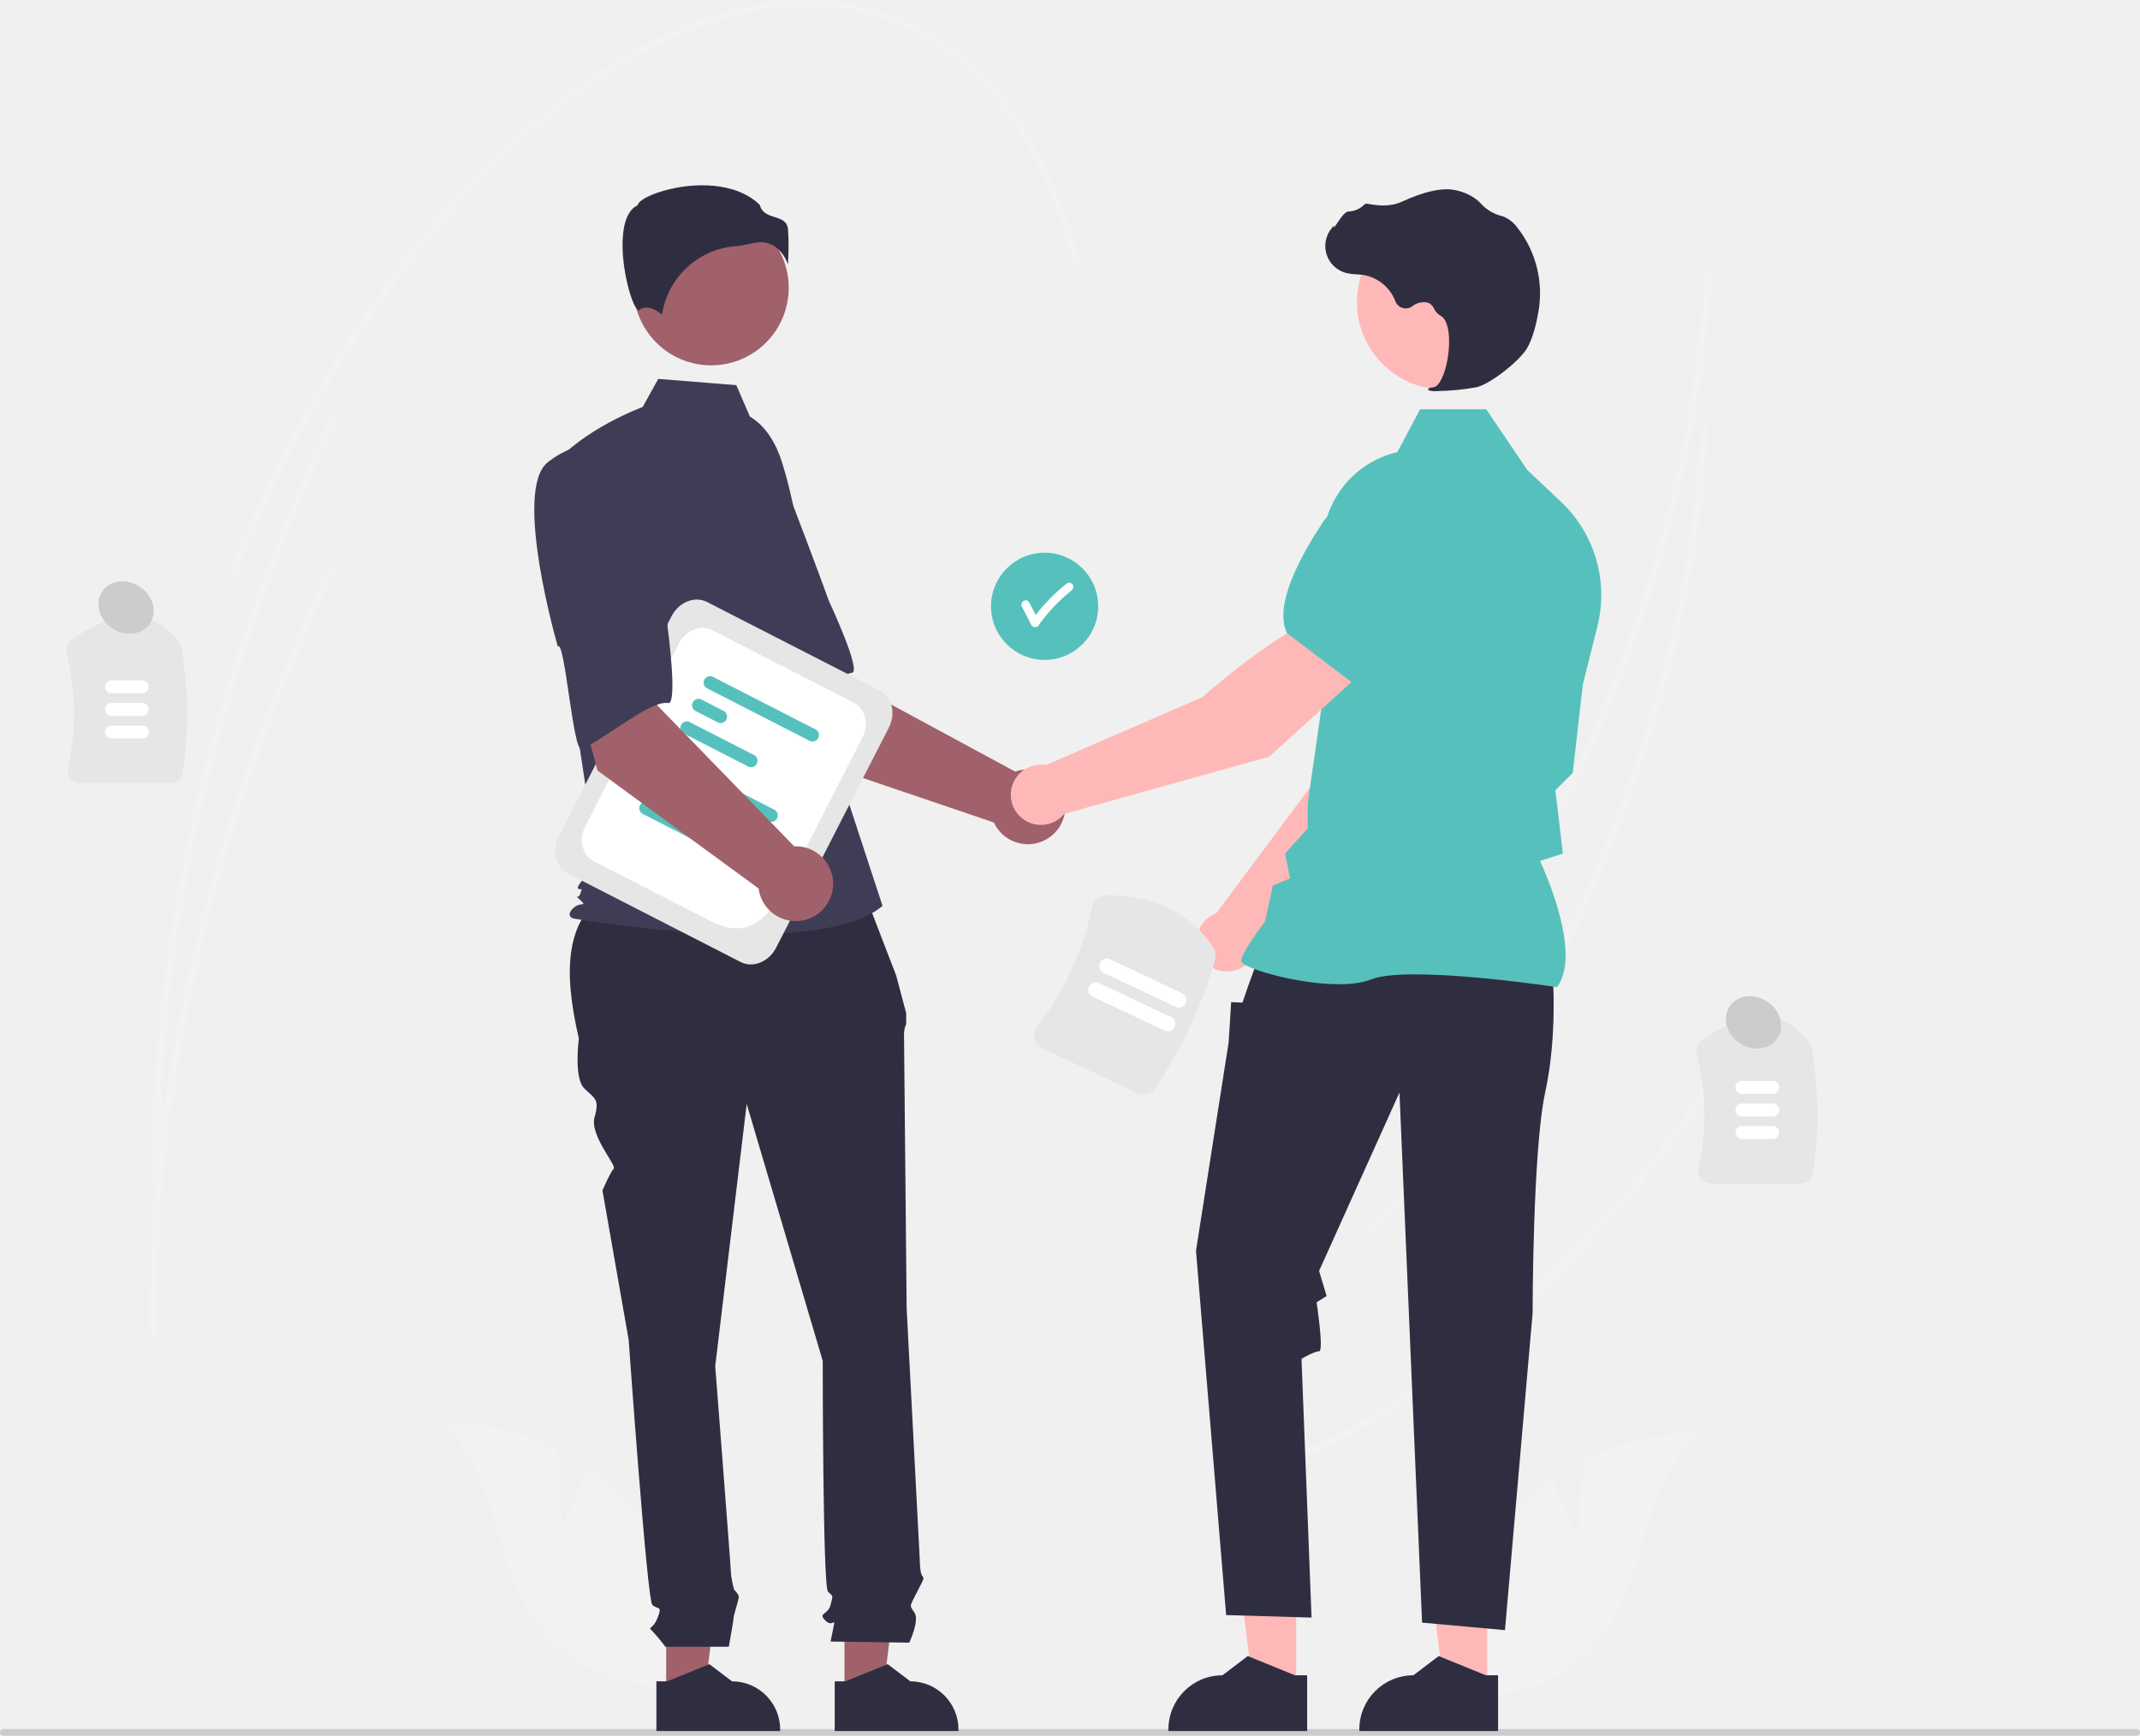
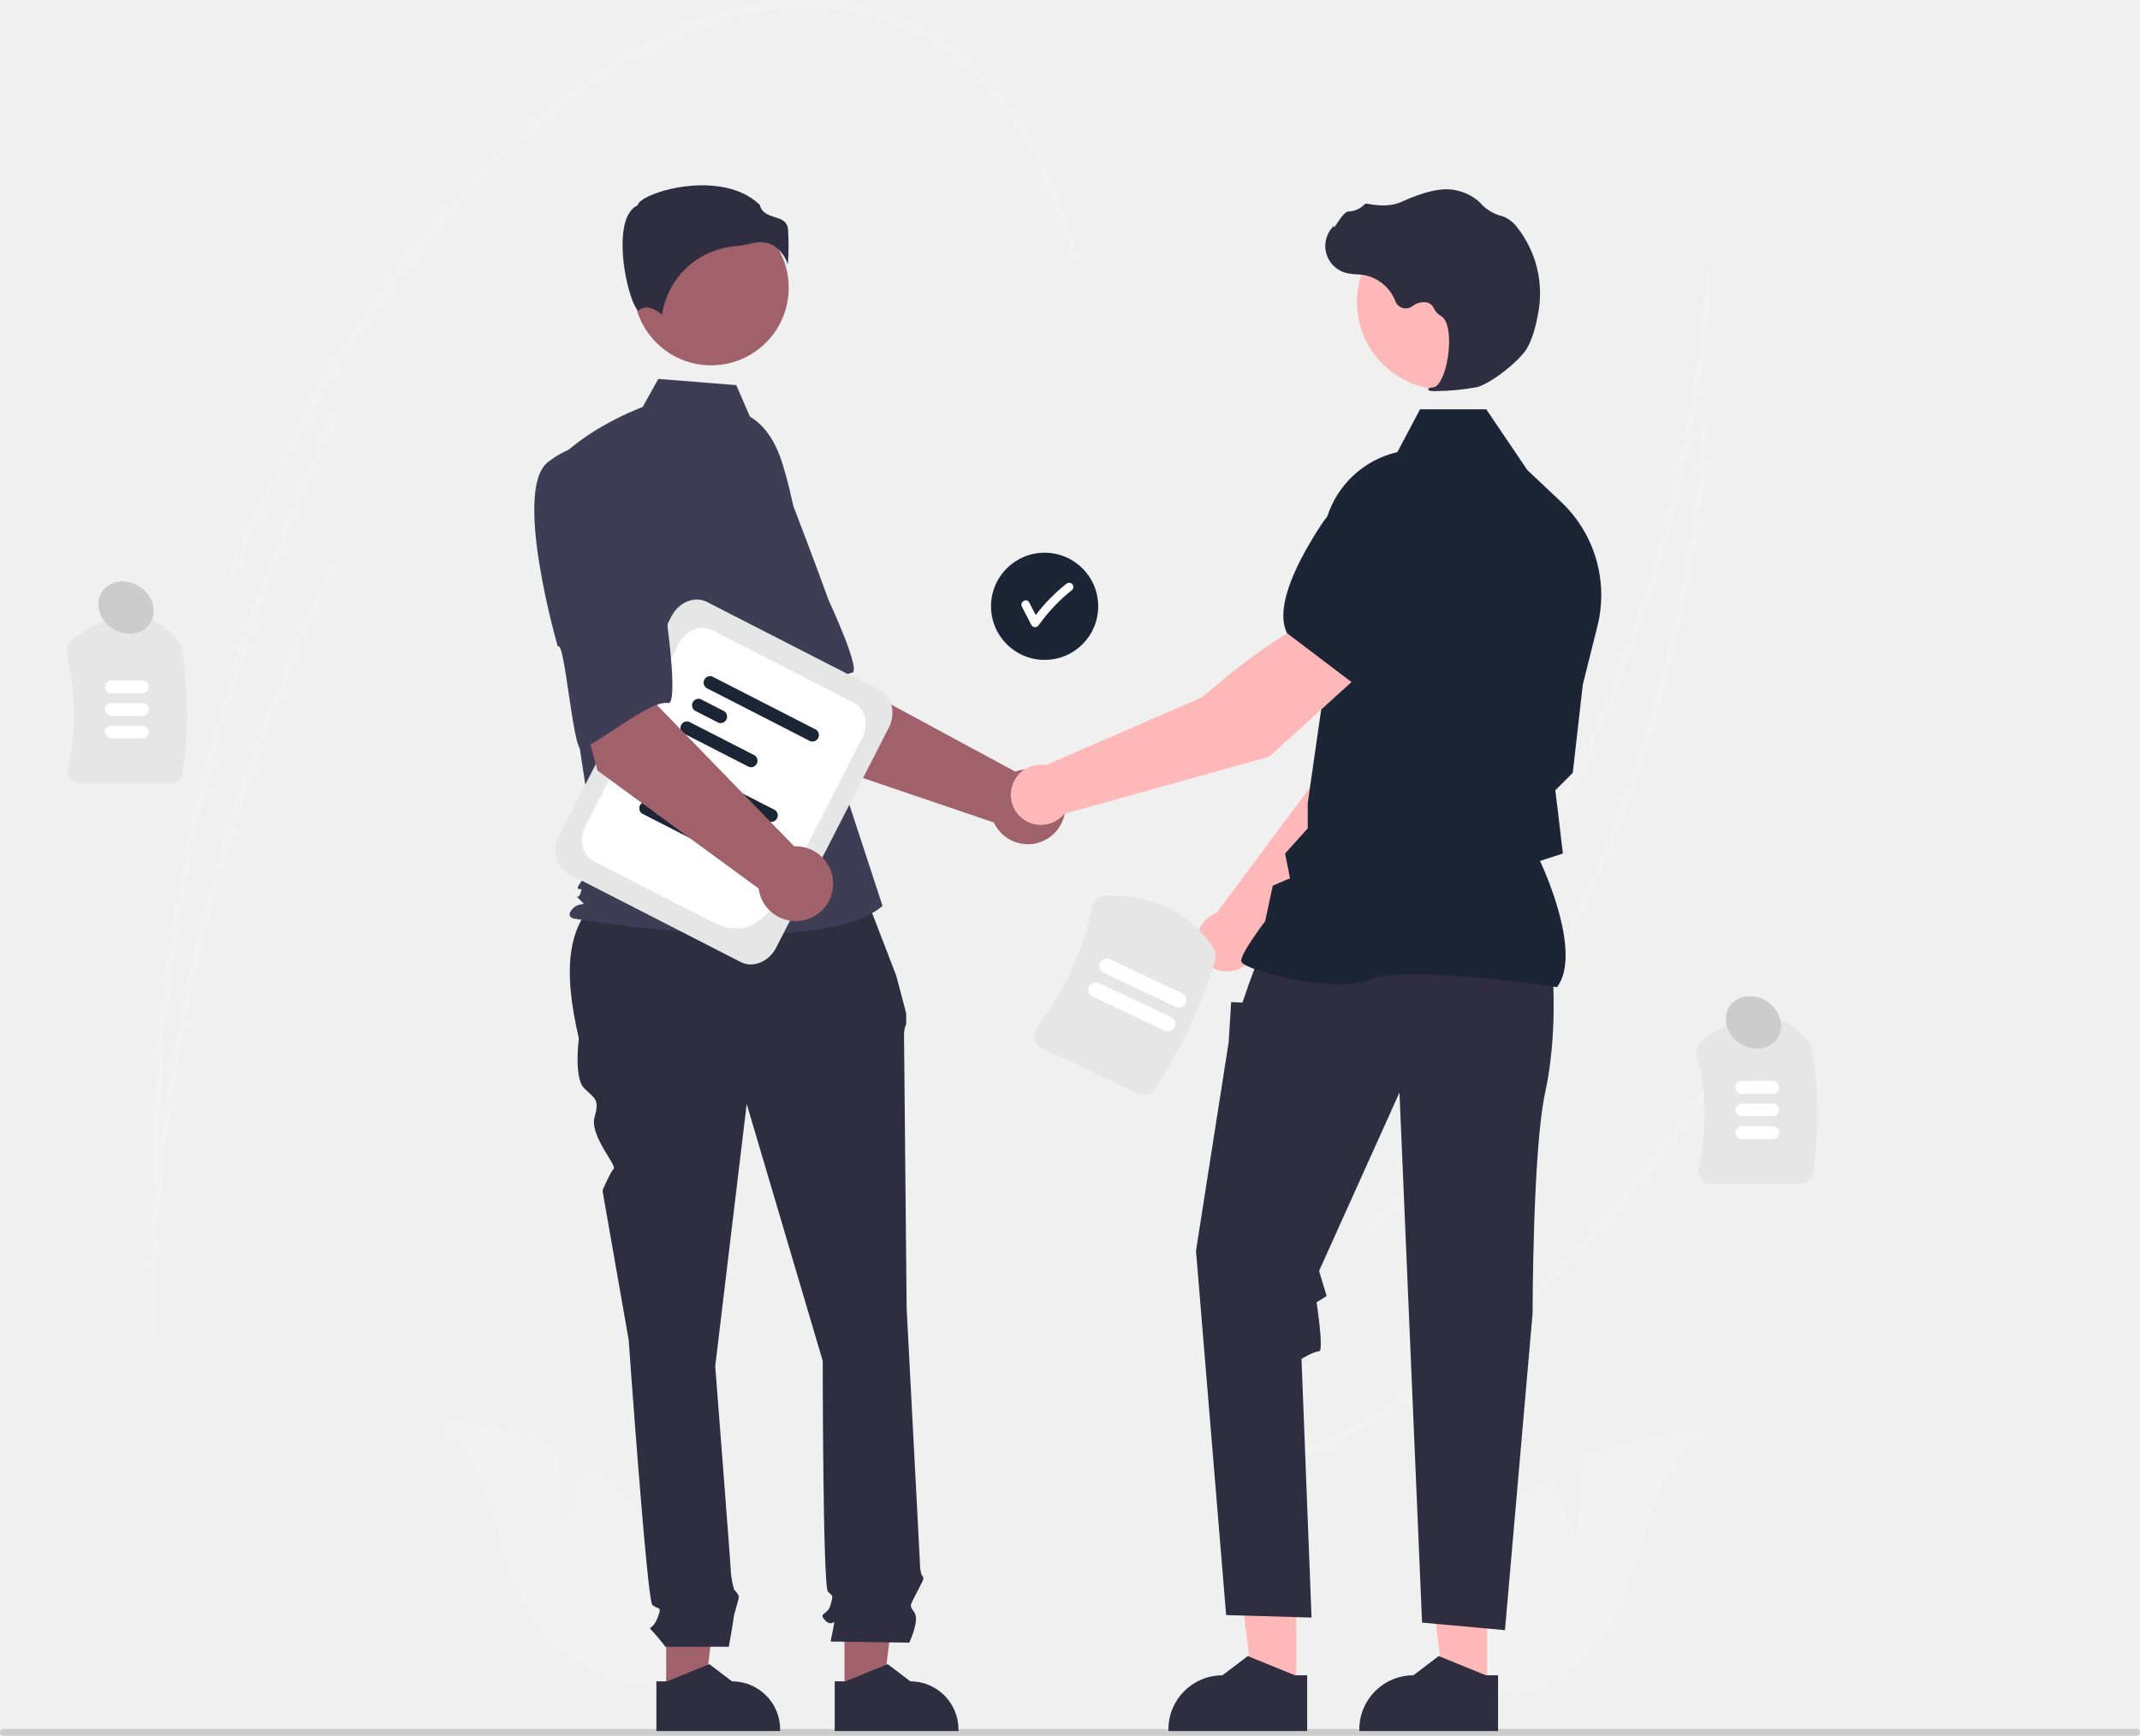
<svg xmlns="http://www.w3.org/2000/svg" width="758.67" height="615.326" viewBox="0 0 758.67 615.326" role="img" artist="Katerina Limpitsouni" source="https://undraw.co/">
  <path d="M826.33,254.42c-3.941,43.423-15.169,89.211-32.778,133.39-21.775,54.633-51.526,102.754-86.037,139.159l-1.915-1.67c34.344-36.231,63.959-84.139,85.643-138.546,19.597-49.167,31.254-100.332,33.724-147.942l2.447.41Q827.027,246.764,826.33,254.42Z" transform="translate(-220.665 -142.3368)" fill="#f2f2f2" />
  <path d="M842.027,506.615c-48.472,77.116-107.28,132.216-165.59,155.148l-1.18-2.163C733.164,636.826,791.627,582.009,839.878,505.245Z" transform="translate(-220.665 -142.3368)" fill="#f2f2f2" />
  <path d="M825.154,308.484c-3.941,43.423-15.169,89.211-32.778,133.39C770.601,496.506,740.85,544.627,706.34,581.033l-1.915-1.67c34.344-36.231,63.959-84.139,85.643-138.546,19.597-49.167,31.254-100.332,33.724-147.942l2.447.41Q825.85,300.827,825.154,308.484Z" transform="translate(-220.665 -142.3368)" fill="#f2f2f2" />
  <path d="M280.991,419.965H249.187a4.501,4.501,0,0,1-3.535-1.703,4.408,4.408,0,0,1-.863-3.746,86.49,86.49,0,0,0-.555-40.536,4.509,4.509,0,0,1,1.75-4.738c16.354-11.762,29.232-11.42,38.279,1.016a4.519,4.519,0,0,1,.791,1.91,141.54,141.54,0,0,1,.396,43.925A4.491,4.491,0,0,1,280.991,419.965Z" transform="translate(-220.665 -142.3368)" fill="#e6e6e6" />
  <path d="M271.131,388.116H260.19a2.281,2.281,0,0,1,0-4.562h10.941a2.281,2.281,0,0,1,0,4.562Z" transform="translate(-220.665 -142.3368)" fill="#fff" />
  <path d="M271.131,396.116H260.19a2.281,2.281,0,0,1,0-4.562h10.941a2.281,2.281,0,0,1,0,4.562Z" transform="translate(-220.665 -142.3368)" fill="#fff" />
  <path d="M271.131,404.116H260.19a2.281,2.281,0,0,1,0-4.562h10.941a2.281,2.281,0,0,1,0,4.562Z" transform="translate(-220.665 -142.3368)" fill="#fff" />
  <path d="M858.991,561.965H827.187a4.501,4.501,0,0,1-3.535-1.703,4.408,4.408,0,0,1-.863-3.746,86.49,86.49,0,0,0-.555-40.536,4.509,4.509,0,0,1,1.75-4.738c16.354-11.762,29.232-11.42,38.279,1.016a4.519,4.519,0,0,1,.791,1.91,141.54,141.54,0,0,1,.396,43.925A4.491,4.491,0,0,1,858.991,561.965Z" transform="translate(-220.665 -142.3368)" fill="#e6e6e6" />
  <path d="M849.131,530.116H838.19a2.281,2.281,0,0,1,0-4.562h10.941a2.281,2.281,0,0,1,0,4.562Z" transform="translate(-220.665 -142.3368)" fill="#fff" />
  <path d="M849.131,538.116H838.19a2.281,2.281,0,0,1,0-4.562h10.941a2.281,2.281,0,0,1,0,4.562Z" transform="translate(-220.665 -142.3368)" fill="#fff" />
  <path d="M849.131,546.116H838.19a2.281,2.281,0,0,1,0-4.562h10.941a2.281,2.281,0,0,1,0,4.562Z" transform="translate(-220.665 -142.3368)" fill="#fff" />
  <path d="M979.335,756.473a1.186,1.186,0,0,1-1.19,1.19H221.855a1.19,1.19,0,0,1,0-2.38h756.29A1.187,1.187,0,0,1,979.335,756.473Z" transform="translate(-220.665 -142.3368)" fill="#ccc" />
  <path d="M420.168,683.613,418.185,656.024a89.244,89.244,0,0,0-41.899-9.396c20.432,15.793,18.795,47.358,32.945,68.96a53.681,53.681,0,0,0,40.028,23.722L466.263,749.092a89.952,89.952,0,0,0-20.944-72.346A86.888,86.888,0,0,0,428.951,662.351C425.234,673.022,420.168,683.613,420.168,683.613Z" transform="translate(-220.665 -142.3368)" fill="#f2f2f2" />
  <path d="M779.832,687.613l1.984-27.589a89.244,89.244,0,0,1,41.899-9.396c-20.432,15.793-18.795,47.358-32.945,68.96a53.681,53.681,0,0,1-40.028,23.722L733.737,753.092a89.952,89.952,0,0,1,20.944-72.346A86.888,86.888,0,0,1,771.049,666.351C774.766,677.022,779.832,687.613,779.832,687.613Z" transform="translate(-220.665 -142.3368)" fill="#f2f2f2" />
-   <circle cx="370.335" cy="214.942" r="19" fill="#56C1BC" />
+   <circle cx="370.335" cy="214.942" r="19" fill="#1b2535" />
  <path d="M600.753,349.361a1.537,1.537,0,0,0-2.121,0,62.934,62.934,0,0,0-10.782,11.013q-1.152-2.23-2.305-4.459c-.887-1.716-3.476-.2-2.59,1.514q1.685,3.261,3.371,6.522a1.518,1.518,0,0,0,2.59,0,60.748,60.748,0,0,1,11.837-12.469A1.509,1.509,0,0,0,600.753,349.361Z" transform="translate(-220.665 -142.3368)" fill="#fff" />
  <path d="M505.985,411.156,477.333,366.161l33.178-17.768,8.708,34.33,61.355,33.155a13.266,13.266,0,1,1-7.55,18.048Z" transform="translate(-220.665 -142.3368)" fill="#a0616a" />
  <path d="M456.4,312.193c-9.002,13.218,22.99,61.263,22.99,61.263,1.559-3.359,16.457,34.366,18.952,32.138,7.092-6.334,18.194-23.976,24.365-24.763,3.529-.45-8.185-25.478-8.185-25.478s-5.354-14.779-12.618-33.659a33.903,33.903,0,0,0-24.626-21.535S465.403,298.975,456.4,312.193Z" transform="translate(-220.665 -142.3368)" fill="#3f3d56" />
  <polygon points="236.175 600.491 249.782 600.49 256.255 548.005 236.172 548.006 236.175 600.491" fill="#a0616a" />
  <path d="M453.368,738.385l3.83-0,14.953-6.081,8.014,6.08h.001a17.078,17.078,0,0,1,17.077,17.077v.555l-43.875.002Z" transform="translate(-220.665 -142.3368)" fill="#2f2e41" />
  <polygon points="299.391 600.491 312.998 600.49 319.472 548.005 299.389 548.006 299.391 600.491" fill="#a0616a" />
  <path d="M516.585,738.385l3.83-0,14.953-6.081,8.014,6.08h.001a17.078,17.078,0,0,1,17.077,17.077v.555l-43.875.002Z" transform="translate(-220.665 -142.3368)" fill="#2f2e41" />
  <path d="M525.946,455.889l-88.507,2.213c-16.809,9.13-17.065,28.891-11.557,52.352,0,0-1.859,13.945,1.859,17.663s5.578,3.719,3.719,10.226,7.964,17.136,6.771,18.33-3.982,7.701-3.982,7.701l9.297,52.99s6.508,92.036,8.367,93.895,3.719,0,1.859,4.648-3.719,2.789-1.859,4.648a68.471,68.471,0,0,1,4.648,5.578h22.476s1.695-9.297,1.695-10.226,1.859-6.508,1.859-7.437-1.643-2.573-1.643-2.573a30.585,30.585,0,0,1-1.146-5.794c0-1.859-5.578-73.443-5.578-73.443L485.38,533.695l26.96,91.106s0,79.95,1.859,81.81,1.859.93.93,4.648-4.648,2.789-1.859,5.578,3.719-1.859,2.789,2.789l-.93,4.648,27.89.399s3.719-7.836,1.859-10.625-1.748-2.028.521-6.592,3.198-5.494,2.268-6.423-.93-5.874-.93-5.874l-4.648-88.951s-.93-93.895-.93-96.684a9.273,9.273,0,0,1,.772-4.182V501.556l-3.561-13.414Z" transform="translate(-220.665 -142.3368)" fill="#2f2e41" />
  <circle cx="252.113" cy="102.015" r="27.5" fill="#a0616a" />
  <path d="M486.528,290.027c5.924,3.522,9.468,9.993,11.503,16.579a157.109,157.109,0,0,1,6.751,37.537l2.149,38.141,26.613,81.214c-23.064,19.516-109.759,4.435-109.759,4.435s-2.661-.887,0-3.548,5.252-.304,2.591-2.965-.827.304.06-2.358,0-.887-.887-1.774,6.867-8.871,6.867-8.871L425.319,401.8l-8.871-94.031c10.645-13.306,32.054-21.15,32.054-21.15l5.532-9.957,27.659,2.213Z" transform="translate(-220.665 -142.3368)" fill="#3f3d56" />
  <path d="M495.448,229.742a12.744,12.744,0,0,1,4.527,6.36A89.513,89.513,0,0,0,500.034,223.623c-.324-2.92-2.38-3.577-4.761-4.338-2.15-.688-4.581-1.464-5.236-4.299-8.644-8.409-23.692-7.985-33.991-5.052-5.667,1.614-8.927,3.688-9.219,4.903l-.06.25-.23.115c-4.368,2.184-5.218,9.081-5.162,14.482.106,10.176,3.62,21.733,5.599,22.672.105.05.131.03.177-.008h0c2.98-2.382,6.616.181,8.214,1.574A28.601,28.601,0,0,1,480.974,229.662a44.879,44.879,0,0,0,6.172-1.035,12.995,12.995,0,0,1,3.153-.414A8.974,8.974,0,0,1,495.448,229.742Z" transform="translate(-220.665 -142.3368)" fill="#2f2e41" />
  <path d="M666.162,477.801l52.899-53.718,13.937-42.963-22.428-9.072c-11.11,11.207-22.547,45.515-22.547,45.515l-36.106,48.458c-.288.107-.576.22-.859.354A10.687,10.687,0,1,0,666.162,477.801Z" transform="translate(-220.665 -142.3368)" fill="#ffb8b8" />
-   <path d="M704.453,376.963l28.363,8.205.106-.02c10.426-2.024,18.673-19.35,23.755-33.529a19.596,19.596,0,0,0-10.615-24.558h0a19.639,19.639,0,0,0-20.495,3.125L711.425,342.363Z" transform="translate(-220.665 -142.3368)" fill="#56C1BC" />
+   <path d="M704.453,376.963l28.363,8.205.106-.02c10.426-2.024,18.673-19.35,23.755-33.529a19.596,19.596,0,0,0-10.615-24.558h0a19.639,19.639,0,0,0-20.495,3.125L711.425,342.363Z" transform="translate(-220.665 -142.3368)" fill="#1b2535" />
  <polygon points="459.521 598.895 444.267 598.894 437.011 540.059 459.523 540.06 459.521 598.895" fill="#ffb8b8" />
  <path d="M684.077,736.251l-4.293-0-16.762-6.817-8.984,6.816h-.001a19.145,19.145,0,0,0-19.144,19.144v.622l49.184.002Z" transform="translate(-220.665 -142.3368)" fill="#2f2e41" />
  <polygon points="527.204 598.895 511.95 598.894 504.694 540.059 527.207 540.06 527.204 598.895" fill="#ffb8b8" />
  <path d="M751.76,736.251l-4.293-0-16.762-6.817-8.984,6.816H721.719a19.145,19.145,0,0,0-19.144,19.144v.622l49.184.002Z" transform="translate(-220.665 -142.3368)" fill="#2f2e41" />
  <path d="M771.128,487.806s1.781,21.374-2.672,41.857-4.453,78.17-4.453,78.17l-9.796,112.411-29.389-2.672-8.015-187.91-28.498,63.23,2.672,8.906-3.559,2.226s2.668,17.366.887,17.366-6.234,2.672-6.234,2.672l3.562,91.728-30.279-.891L644.667,585.769,656.245,511.852l.891-14.249,4.008.165,2.041-5.953,3.748-10.242Z" transform="translate(-220.665 -142.3368)" fill="#2f2e41" />
-   <path d="M772.667,492.296l.159-.223c8.477-11.868-4.272-40.386-6.195-44.52l8.099-2.628L772.906,429.422l-.864-6.911,6.19-6.19.017-.154,3.562-31.17,5.179-20.703a45.452,45.452,0,0,0-12.901-44.048l-11.972-11.288-14.55-21.529h-23.463l-8.045,15.196a34.199,34.199,0,0,0-26.46,34.916l1.823,39.855-7.138,49.623-.004,8.98-8.033,8.927,1.754,8.77-6.114,2.62-2.7,12.597c-1.117,1.474-8.491,11.306-8.491,13.994,0,.404.298.794.937,1.226,5.025,3.403,32.8,10.34,45.092,5.421,13.094-5.236,65.145,2.619,65.67,2.699Z" transform="translate(-220.665 -142.3368)" fill="#56C1BC" />
+   <path d="M772.667,492.296l.159-.223c8.477-11.868-4.272-40.386-6.195-44.52l8.099-2.628L772.906,429.422l-.864-6.911,6.19-6.19.017-.154,3.562-31.17,5.179-20.703a45.452,45.452,0,0,0-12.901-44.048l-11.972-11.288-14.55-21.529h-23.463l-8.045,15.196a34.199,34.199,0,0,0-26.46,34.916l1.823,39.855-7.138,49.623-.004,8.98-8.033,8.927,1.754,8.77-6.114,2.62-2.7,12.597c-1.117,1.474-8.491,11.306-8.491,13.994,0,.404.298.794.937,1.226,5.025,3.403,32.8,10.34,45.092,5.421,13.094-5.236,65.145,2.619,65.67,2.699Z" transform="translate(-220.665 -142.3368)" fill="#1b2535" />
  <circle cx="512.141" cy="107.068" r="31.074" fill="#ffb8b8" />
  <path d="M729.829,280.982a84.513,84.513,0,0,0,14.346-1.375c4.687-1.08,15.027-9.076,17.846-13.799h0c2.094-3.51,3.35-8.938,4.036-12.874a37.779,37.779,0,0,0-7.379-29.811,11.936,11.936,0,0,0-4.926-3.989c-.174-.063-.354-.118-.534-.165a14.727,14.727,0,0,1-7.44-4.342,12.145,12.145,0,0,0-1.25-1.221,18.14,18.14,0,0,0-7.664-3.604c-4.529-1.088-11.006.275-19.253,4.054-4.143,1.899-8.742,1.369-12.286.695a1.154,1.154,0,0,0-1.076.4,8.144,8.144,0,0,1-5.476,2.349c-1.258.088-2.535,1.866-4.074,4.182-.349.526-.757,1.139-1.052,1.514l-.059-.703-.692.804a9.883,9.883,0,0,0,4.876,15.981,19.273,19.273,0,0,0,3.891.517c.795.051,1.617.103,2.407.22a14.9,14.9,0,0,1,11.318,9.38,3.897,3.897,0,0,0,5.928,1.739,6.438,6.438,0,0,1,5.837-1.219,4.274,4.274,0,0,1,1.944,2.093,5.57,5.57,0,0,0,2.176,2.41c3.235,1.564,3.644,8.85,2.654,14.959-.954,5.888-3.03,10.184-5.047,10.445-1.553.201-1.729.317-1.834.595l-.094.249.181.226A6.364,6.364,0,0,0,729.829,280.982Z" transform="translate(-220.665 -142.3368)" fill="#2f2e41" />
  <path d="M704.048,380.286,689.111,361.254c-15.215,4.19-42.211,28.253-42.211,28.253l-55.442,24.059a10.681,10.681,0,1,0,6.489,17.307l72.627-20.262Z" transform="translate(-220.665 -142.3368)" fill="#ffb8b8" />
-   <path d="M700.468,384.637l23.568-26.273,1.309-18.616a19.641,19.641,0,0,0-9.747-18.298h0a19.595,19.595,0,0,0-26.032,6.171c-8.328,12.551-17.286,29.52-12.677,39.087l.047.097Z" transform="translate(-220.665 -142.3368)" fill="#56C1BC" />
+   <path d="M700.468,384.637l23.568-26.273,1.309-18.616a19.641,19.641,0,0,0-9.747-18.298h0a19.595,19.595,0,0,0-26.032,6.171c-8.328,12.551-17.286,29.52-12.677,39.087l.047.097Z" transform="translate(-220.665 -142.3368)" fill="#1b2535" />
  <path d="M483.244,483.387,421.99,452.015c-4.357-2.231-5.8-8.15-3.217-13.194L458.712,360.838c2.583-5.044,8.229-7.332,12.586-5.1l61.254,31.371c4.357,2.231,5.8,8.15,3.217,13.194l-39.939,77.984C493.248,483.33,487.601,485.618,483.244,483.387Z" transform="translate(-220.665 -142.3368)" fill="#e6e6e6" />
  <path d="M472.778,468.965l-41.617-21.314c-4.081-2.09-5.433-7.633-3.013-12.357l33.181-64.788c2.419-4.724,7.707-6.866,11.788-4.776l50.265,25.743c4.081,2.09,5.432,7.633,3.013,12.356l-18.026,35.196C497.593,460.066,490.955,478.274,472.778,468.965Z" transform="translate(-220.665 -142.3368)" fill="#fff" />
-   <path d="M493.355,433.585l-36.861-18.878a2.305,2.305,0,0,1,2.08-4.06l36.861,18.878a2.305,2.305,0,0,1-2.08,4.06Z" transform="translate(-220.665 -142.3368)" fill="#56C1BC" />
-   <path d="M460.797,427.037l-8.412-4.308a2.306,2.306,0,0,1,2.08-4.061l8.412,4.308a2.306,2.306,0,0,1-2.08,4.061Z" transform="translate(-220.665 -142.3368)" fill="#56C1BC" />
-   <path d="M471.587,442.69,448.276,430.751a2.306,2.306,0,0,1,2.08-4.061l23.311,11.939a2.306,2.306,0,0,1-2.08,4.061Z" transform="translate(-220.665 -142.3368)" fill="#56C1BC" />
-   <path d="M507.942,405.103l-36.861-18.878a2.305,2.305,0,0,1,2.08-4.06l36.861,18.878a2.305,2.305,0,0,1-2.08,4.06Z" transform="translate(-220.665 -142.3368)" fill="#56C1BC" />
-   <path d="M475.384,398.555l-8.412-4.308a2.306,2.306,0,0,1,2.08-4.061l8.412,4.308a2.306,2.306,0,0,1-2.08,4.061Z" transform="translate(-220.665 -142.3368)" fill="#56C1BC" />
-   <path d="M486.174,414.208,462.863,402.269a2.306,2.306,0,0,1,2.08-4.061l23.311,11.939a2.306,2.306,0,0,1-2.08,4.061Z" transform="translate(-220.665 -142.3368)" fill="#56C1BC" />
+   <path d="M493.355,433.585l-36.861-18.878a2.305,2.305,0,0,1,2.08-4.06l36.861,18.878a2.305,2.305,0,0,1-2.08,4.06Z" transform="translate(-220.665 -142.3368)" fill="#1b2535" />
+   <path d="M460.797,427.037l-8.412-4.308a2.306,2.306,0,0,1,2.08-4.061l8.412,4.308a2.306,2.306,0,0,1-2.08,4.061Z" transform="translate(-220.665 -142.3368)" fill="#1b2535" />
+   <path d="M471.587,442.69,448.276,430.751a2.306,2.306,0,0,1,2.08-4.061l23.311,11.939a2.306,2.306,0,0,1-2.08,4.061Z" transform="translate(-220.665 -142.3368)" fill="#1b2535" />
+   <path d="M507.942,405.103l-36.861-18.878a2.305,2.305,0,0,1,2.08-4.06l36.861,18.878a2.305,2.305,0,0,1-2.08,4.06Z" transform="translate(-220.665 -142.3368)" fill="#1b2535" />
+   <path d="M475.384,398.555l-8.412-4.308a2.306,2.306,0,0,1,2.08-4.061l8.412,4.308a2.306,2.306,0,0,1-2.08,4.061Z" transform="translate(-220.665 -142.3368)" fill="#1b2535" />
+   <path d="M486.174,414.208,462.863,402.269a2.306,2.306,0,0,1,2.08-4.061l23.311,11.939a2.306,2.306,0,0,1-2.08,4.061Z" transform="translate(-220.665 -142.3368)" fill="#1b2535" />
  <path d="M432.485,415.494l-13.838-51.517,36.979-7L453.638,392.338l48.588,50.03a13.266,13.266,0,1,1-12.615,14.953Z" transform="translate(-220.665 -142.3368)" fill="#a0616a" />
  <path d="M414.863,306.216c-12.552,9.909,3.559,65.338,3.559,65.338,2.494-2.737,5.393,37.72,8.442,36.342,8.665-3.915,24.547-17.416,30.67-16.316,3.502.629-.167-26.76-.167-26.76s-.675-15.705-1.943-35.894a33.903,33.903,0,0,0-17.034-27.93S427.415,296.306,414.863,306.216Z" transform="translate(-220.665 -142.3368)" fill="#3f3d56" />
  <path d="M623.719,529.841l-33.426-15.784a5.231,5.231,0,0,1-2.87-3.544,5.124,5.124,0,0,1,.952-4.365,100.58,100.58,0,0,0,19.413-42.254,5.197,5.197,0,0,1,5.092-4.19c17.048.058,29.789,6.283,37.868,18.499a5.261,5.261,0,0,1,.688,4.376,164.527,164.527,0,0,1-21.108,45.407A5.22,5.22,0,0,1,623.719,529.841Z" transform="translate(-220.665 -142.3368)" fill="#e6e6e6" />
  <path d="M633.552,507.703,607.994,495.634a2.651,2.651,0,1,1,2.264-4.795l25.558,12.069a2.651,2.651,0,1,1-2.264,4.795Z" transform="translate(-220.665 -142.3368)" fill="#fff" />
  <path d="M637.522,499.295,611.964,487.226a2.651,2.651,0,0,1,2.264-4.795l25.558,12.069a2.651,2.651,0,0,1-2.264,4.795Z" transform="translate(-220.665 -142.3368)" fill="#fff" />
  <path d="M603.371,235.352l-2.379.261c-10.607-41.684-31.168-70.563-59.462-83.514-35.968-16.463-80.443-5.408-125.234,31.13-45.018,36.724-84.872,94.733-112.217,163.343l-2.308-1.056c27.466-68.909,67.523-127.198,112.794-164.127,45.498-37.115,90.881-48.252,127.79-31.357C571.459,163.353,592.558,192.857,603.371,235.352Z" transform="translate(-220.665 -142.3368)" fill="#f2f2f2" />
  <path d="M340.897,289.64c-6.222,13.107-12.139,26.685-17.589,40.358-31.361,78.682-47.253,159.038-45.954,232.383l-2.451-.262c-1.3-73.619,14.638-154.251,46.097-233.178,5.465-13.711,11.4-27.328,17.64-40.472Z" transform="translate(-220.665 -142.3368)" fill="#f2f2f2" />
  <path d="M339.721,343.704c-6.222,13.107-12.139,26.685-17.589,40.358-31.361,78.682-47.253,159.038-45.954,232.383l-2.451-.262c-1.3-73.619,14.638-154.251,46.097-233.178,5.465-13.711,11.4-27.328,17.64-40.472Z" transform="translate(-220.665 -142.3368)" fill="#f2f2f2" />
  <ellipse cx="265.356" cy="357.719" rx="8.857" ry="10.195" transform="translate(-400.121 238.1651) rotate(-56.36398)" fill="#ccc" />
  <ellipse cx="842.298" cy="504.788" rx="8.857" ry="10.195" transform="translate(-265.2016 784.1168) rotate(-56.36398)" fill="#ccc" />
</svg>
